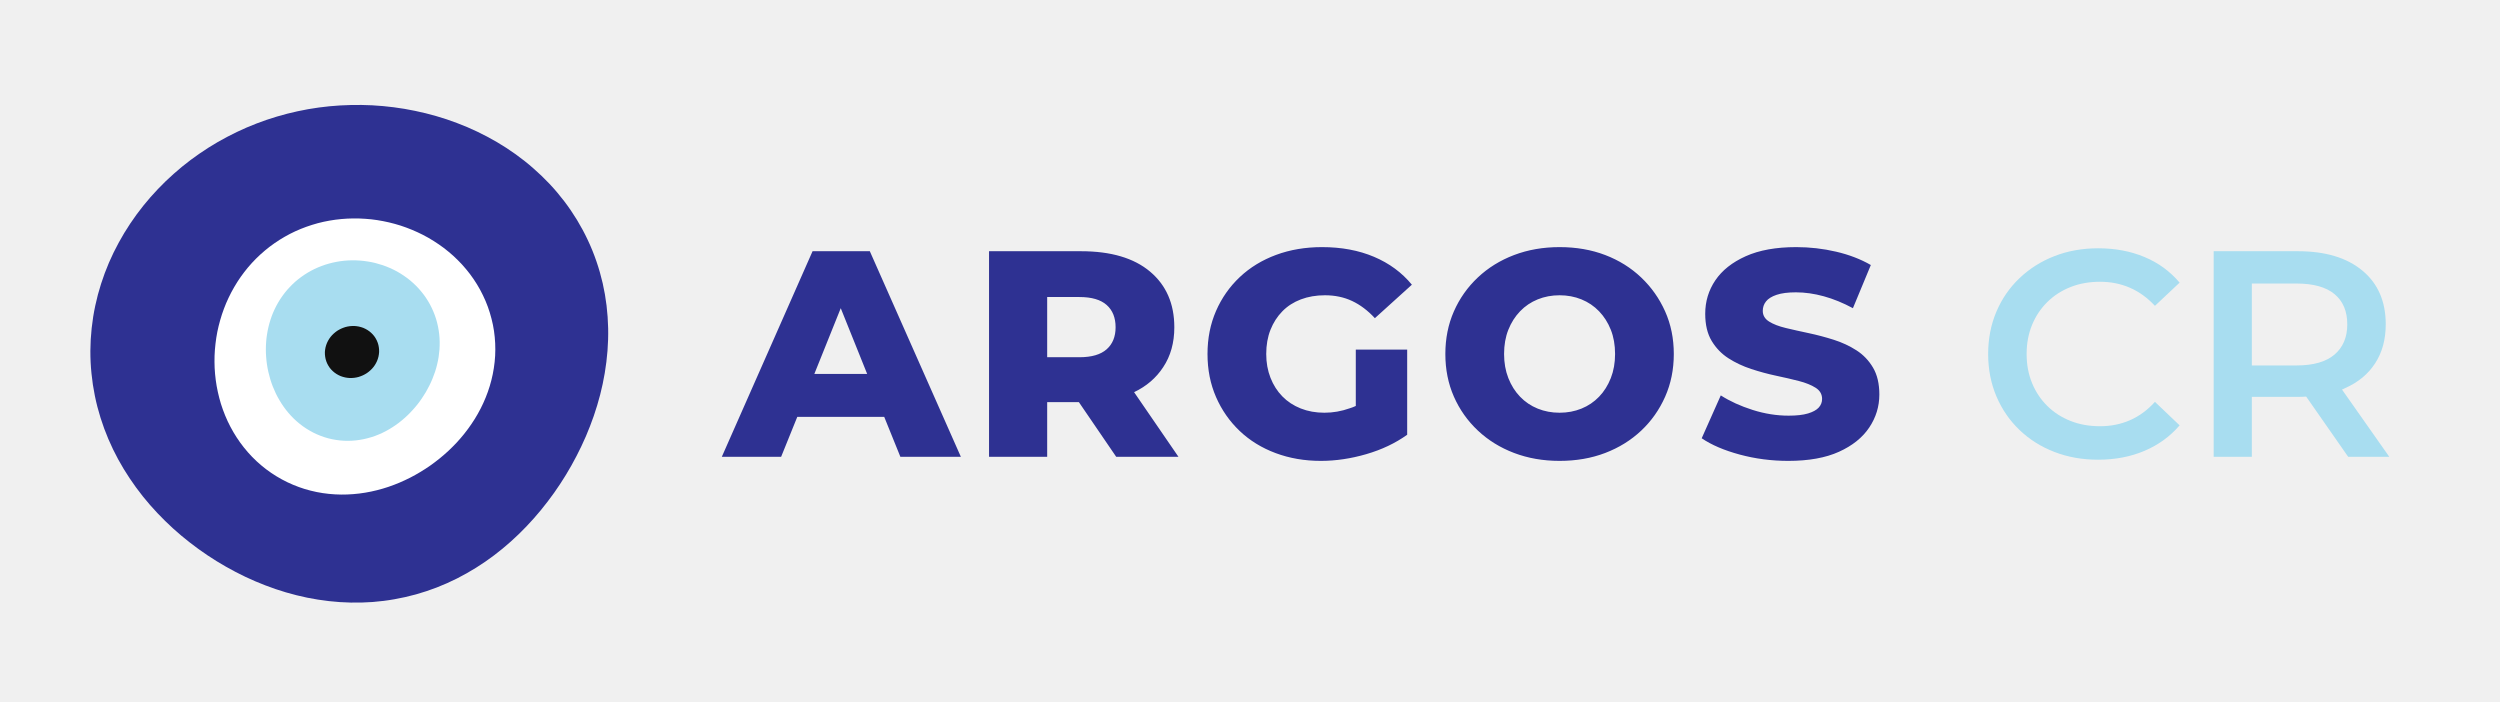
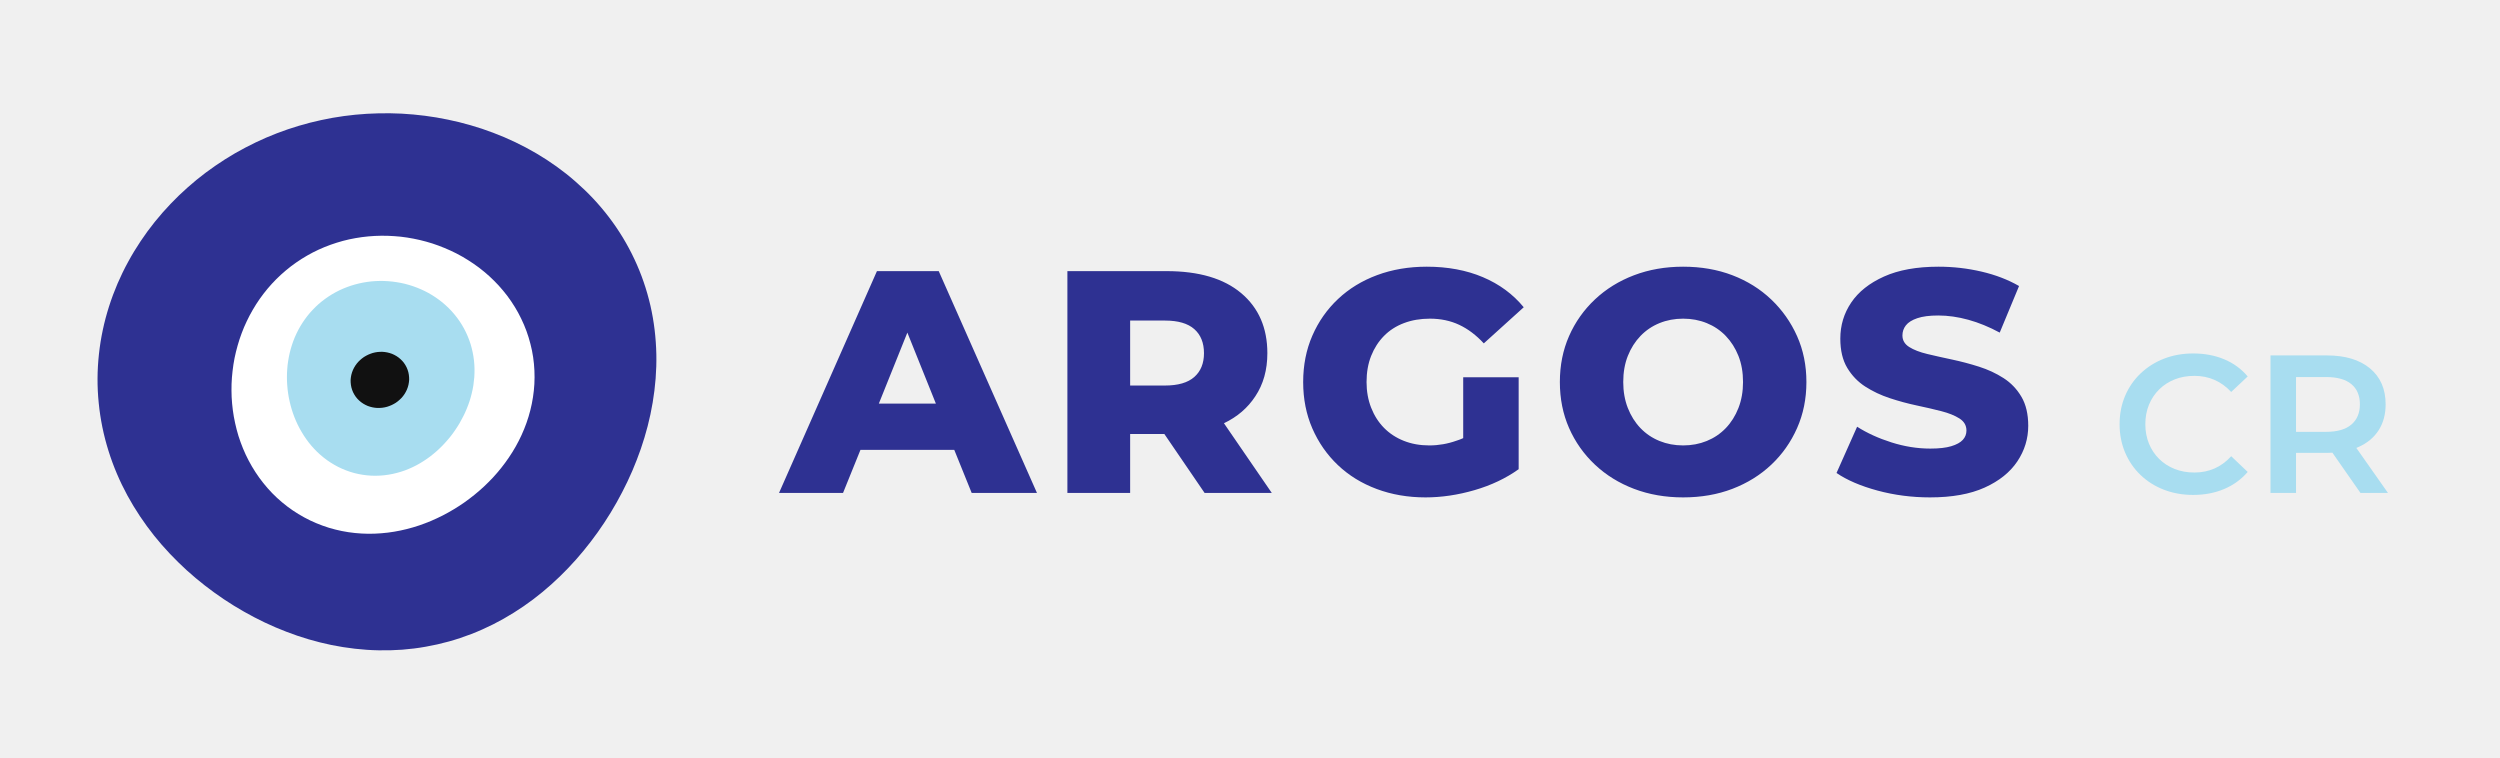
- <svg xmlns="http://www.w3.org/2000/svg" viewBox="0 0 613 172" width="613" height="172" role="img" aria-label="ARGOS CR">
+ <svg xmlns="http://www.w3.org/2000/svg" viewBox="0 0 568 172" width="568" height="172" role="img" aria-label="ARGOS CR">
  <path fill="#2E3192" d="M148.96 86.00C148.82 87.83 148.59 89.65 148.29 91.45C147.99 93.25 147.61 95.03 147.16 96.78C146.71 98.54 146.18 100.27 145.60 101.97C145.01 103.67 144.36 105.34 143.66 106.98C142.95 108.63 142.18 110.24 141.36 111.82C140.55 113.40 139.67 114.94 138.75 116.46C137.83 117.97 136.85 119.45 135.83 120.89C134.80 122.33 133.73 123.74 132.60 125.11C131.48 126.47 130.31 127.80 129.08 129.08C127.86 130.36 126.58 131.60 125.26 132.78C123.93 133.97 122.56 135.10 121.13 136.18C119.71 137.25 118.24 138.27 116.72 139.21C115.21 140.16 113.64 141.04 112.04 141.85C110.44 142.65 108.80 143.39 107.12 144.04C105.45 144.68 103.74 145.26 102.01 145.74C100.28 146.22 98.51 146.62 96.74 146.93C94.97 147.25 93.18 147.47 91.39 147.61C89.60 147.74 87.79 147.79 86.00 147.75C84.21 147.72 82.41 147.59 80.63 147.39C78.85 147.19 77.07 146.90 75.32 146.55C73.57 146.19 71.83 145.75 70.12 145.25C68.41 144.75 66.72 144.17 65.06 143.53C63.40 142.90 61.76 142.19 60.15 141.43C58.55 140.67 56.97 139.84 55.42 138.96C53.88 138.09 52.36 137.15 50.88 136.16C49.40 135.17 47.95 134.12 46.54 133.02C45.13 131.93 43.76 130.77 42.43 129.57C41.11 128.36 39.82 127.10 38.58 125.79C37.34 124.48 36.15 123.11 35.02 121.70C33.89 120.28 32.81 118.81 31.80 117.29C30.79 115.78 29.84 114.21 28.96 112.60C28.09 110.99 27.28 109.33 26.56 107.63C25.84 105.94 25.20 104.20 24.65 102.44C24.10 100.68 23.63 98.88 23.26 97.06C22.89 95.25 22.61 93.41 22.43 91.56C22.24 89.72 22.15 87.85 22.16 86.00C22.17 84.15 22.28 82.28 22.48 80.44C22.68 78.60 22.97 76.76 23.36 74.95C23.74 73.15 24.22 71.35 24.78 69.60C25.34 67.84 25.99 66.11 26.71 64.42C27.44 62.73 28.24 61.08 29.12 59.48C29.99 57.87 30.94 56.31 31.95 54.80C32.96 53.28 34.04 51.82 35.17 50.41C36.30 49.00 37.50 47.64 38.74 46.34C39.98 45.04 41.27 43.79 42.61 42.61C43.94 41.42 45.33 40.29 46.75 39.22C48.17 38.16 49.64 37.15 51.13 36.20C52.62 35.25 54.16 34.37 55.72 33.55C57.27 32.73 58.87 31.97 60.48 31.27C62.09 30.58 63.73 29.95 65.39 29.38C67.05 28.82 68.73 28.32 70.43 27.88C72.12 27.45 73.84 27.08 75.56 26.77C77.28 26.47 79.02 26.23 80.76 26.06C82.50 25.89 84.25 25.79 86.00 25.75C87.75 25.71 89.51 25.73 91.26 25.82C93.02 25.92 94.78 26.07 96.53 26.30C98.28 26.52 100.03 26.82 101.76 27.18C103.50 27.54 105.23 27.96 106.94 28.46C108.66 28.95 110.36 29.52 112.04 30.16C113.72 30.79 115.39 31.50 117.02 32.28C118.65 33.06 120.26 33.91 121.83 34.83C123.40 35.75 124.94 36.75 126.43 37.82C127.92 38.89 129.37 40.03 130.75 41.25C132.14 42.46 133.48 43.74 134.75 45.09C136.02 46.44 137.23 47.87 138.35 49.34C139.48 50.82 140.53 52.37 141.50 53.96C142.46 55.55 143.35 57.20 144.14 58.89C144.93 60.57 145.64 62.31 146.24 64.07C146.85 65.83 147.36 67.64 147.78 69.45C148.19 71.26 148.51 73.10 148.73 74.94C148.95 76.78 149.08 78.63 149.12 80.48C149.16 82.32 149.10 84.17 148.96 86.00Z" />
  <path fill="#FFFFFF" d="M121.41 87.24C121.35 88.25 121.25 89.26 121.09 90.26C120.94 91.25 120.74 92.24 120.49 93.21C120.25 94.18 119.95 95.14 119.62 96.08C119.29 97.02 118.91 97.94 118.50 98.84C118.09 99.74 117.64 100.62 117.15 101.48C116.67 102.33 116.15 103.17 115.60 103.97C115.06 104.78 114.47 105.56 113.87 106.32C113.27 107.08 112.63 107.81 111.98 108.52C111.32 109.22 110.64 109.90 109.94 110.56C109.24 111.21 108.51 111.84 107.77 112.44C107.02 113.04 106.26 113.62 105.48 114.17C104.69 114.72 103.89 115.24 103.07 115.73C102.25 116.23 101.41 116.69 100.56 117.13C99.70 117.56 98.83 117.97 97.94 118.35C97.05 118.72 96.15 119.07 95.23 119.38C94.31 119.69 93.38 119.96 92.43 120.20C91.49 120.44 90.53 120.64 89.56 120.80C88.59 120.96 87.61 121.09 86.62 121.16C85.63 121.24 84.64 121.28 83.64 121.27C82.65 121.26 81.65 121.20 80.65 121.10C79.65 121.00 78.65 120.85 77.67 120.65C76.68 120.45 75.70 120.20 74.73 119.91C73.76 119.61 72.80 119.26 71.87 118.87C70.93 118.48 70.01 118.04 69.12 117.55C68.23 117.07 67.35 116.53 66.51 115.96C65.67 115.39 64.85 114.77 64.07 114.11C63.29 113.46 62.54 112.76 61.83 112.03C61.12 111.30 60.45 110.53 59.81 109.73C59.18 108.94 58.58 108.11 58.03 107.26C57.48 106.41 56.96 105.53 56.49 104.63C56.02 103.74 55.59 102.82 55.21 101.89C54.83 100.96 54.48 100.00 54.18 99.05C53.89 98.09 53.63 97.11 53.42 96.14C53.20 95.16 53.03 94.17 52.90 93.19C52.77 92.20 52.68 91.20 52.63 90.21C52.59 89.22 52.58 88.23 52.61 87.24C52.65 86.25 52.72 85.26 52.84 84.28C52.95 83.30 53.10 82.33 53.29 81.36C53.49 80.40 53.72 79.44 53.99 78.50C54.26 77.55 54.56 76.62 54.91 75.70C55.25 74.78 55.64 73.87 56.06 72.99C56.48 72.10 56.94 71.23 57.43 70.39C57.92 69.54 58.45 68.71 59.01 67.91C59.58 67.11 60.17 66.33 60.80 65.58C61.43 64.83 62.10 64.10 62.79 63.41C63.48 62.72 64.21 62.06 64.96 61.43C65.71 60.80 66.49 60.20 67.30 59.64C68.10 59.08 68.93 58.56 69.78 58.07C70.63 57.58 71.50 57.13 72.39 56.72C73.28 56.31 74.19 55.94 75.11 55.61C76.03 55.28 76.97 54.99 77.91 54.73C78.85 54.48 79.81 54.27 80.78 54.10C81.74 53.93 82.71 53.80 83.69 53.71C84.66 53.62 85.64 53.57 86.62 53.56C87.60 53.55 88.58 53.58 89.56 53.65C90.54 53.71 91.52 53.82 92.49 53.97C93.46 54.12 94.43 54.31 95.38 54.53C96.34 54.76 97.30 55.02 98.24 55.32C99.18 55.63 100.11 55.97 101.02 56.35C101.94 56.73 102.85 57.15 103.73 57.60C104.62 58.06 105.49 58.55 106.33 59.09C107.18 59.62 108.01 60.19 108.81 60.79C109.61 61.40 110.39 62.05 111.14 62.72C111.88 63.40 112.60 64.12 113.29 64.86C113.97 65.61 114.62 66.39 115.24 67.20C115.85 68.01 116.43 68.86 116.96 69.73C117.49 70.59 117.98 71.49 118.42 72.41C118.87 73.33 119.27 74.27 119.62 75.23C119.97 76.19 120.27 77.17 120.52 78.16C120.78 79.14 120.98 80.15 121.13 81.16C121.28 82.16 121.37 83.18 121.42 84.20C121.47 85.21 121.46 86.23 121.41 87.24Z" />
  <path fill="#A8DDF0" d="M107.76 85.69C107.71 86.31 107.64 86.93 107.55 87.55C107.45 88.16 107.33 88.77 107.18 89.37C107.04 89.97 106.87 90.56 106.68 91.15C106.49 91.73 106.27 92.31 106.04 92.87C105.81 93.44 105.56 93.99 105.28 94.54C105.01 95.08 104.72 95.62 104.42 96.14C104.11 96.67 103.78 97.18 103.44 97.68C103.10 98.19 102.74 98.68 102.36 99.16C101.98 99.63 101.59 100.10 101.17 100.55C100.76 101.01 100.34 101.45 99.89 101.87C99.44 102.30 98.98 102.71 98.50 103.10C98.03 103.50 97.53 103.88 97.02 104.23C96.50 104.59 95.98 104.93 95.43 105.25C94.89 105.57 94.33 105.87 93.75 106.14C93.18 106.41 92.59 106.66 91.99 106.88C91.39 107.10 90.77 107.29 90.15 107.45C89.52 107.62 88.89 107.75 88.25 107.85C87.61 107.95 86.96 108.03 86.31 108.06C85.66 108.10 85.00 108.10 84.35 108.07C83.70 108.04 83.04 107.97 82.40 107.87C81.75 107.77 81.11 107.64 80.47 107.47C79.84 107.30 79.21 107.10 78.60 106.86C77.99 106.63 77.39 106.36 76.81 106.07C76.23 105.77 75.66 105.44 75.11 105.09C74.56 104.74 74.03 104.36 73.52 103.95C73.02 103.55 72.53 103.12 72.06 102.67C71.60 102.22 71.16 101.75 70.74 101.26C70.32 100.77 69.93 100.26 69.56 99.74C69.19 99.22 68.85 98.69 68.53 98.14C68.20 97.60 67.91 97.04 67.63 96.47C67.36 95.91 67.11 95.33 66.88 94.75C66.66 94.17 66.45 93.58 66.27 92.98C66.09 92.39 65.94 91.79 65.80 91.19C65.66 90.58 65.55 89.98 65.46 89.37C65.37 88.76 65.30 88.14 65.26 87.53C65.21 86.92 65.19 86.30 65.19 85.69C65.19 85.08 65.21 84.46 65.26 83.85C65.30 83.24 65.37 82.62 65.47 82.01C65.56 81.41 65.68 80.80 65.82 80.20C65.96 79.60 66.13 79.00 66.32 78.41C66.51 77.82 66.72 77.24 66.96 76.67C67.21 76.10 67.47 75.53 67.76 74.98C68.05 74.43 68.37 73.89 68.71 73.36C69.05 72.84 69.41 72.33 69.80 71.83C70.18 71.34 70.59 70.86 71.03 70.41C71.46 69.95 71.91 69.51 72.38 69.09C72.85 68.68 73.35 68.28 73.86 67.91C74.37 67.54 74.90 67.19 75.44 66.86C75.98 66.54 76.54 66.24 77.11 65.96C77.68 65.69 78.27 65.44 78.86 65.22C79.45 64.99 80.06 64.80 80.67 64.63C81.28 64.46 81.90 64.32 82.52 64.20C83.14 64.08 83.78 64.00 84.41 63.93C85.04 63.87 85.67 63.84 86.31 63.83C86.95 63.82 87.58 63.84 88.22 63.89C88.85 63.93 89.49 64.01 90.12 64.11C90.75 64.20 91.37 64.33 91.99 64.48C92.61 64.64 93.23 64.82 93.83 65.02C94.44 65.23 95.04 65.46 95.62 65.72C96.21 65.98 96.79 66.26 97.35 66.57C97.91 66.88 98.46 67.22 98.99 67.58C99.52 67.94 100.04 68.33 100.54 68.73C101.03 69.14 101.51 69.58 101.97 70.03C102.43 70.48 102.86 70.96 103.27 71.46C103.68 71.95 104.07 72.47 104.43 73.00C104.79 73.53 105.12 74.09 105.43 74.65C105.74 75.22 106.01 75.80 106.26 76.39C106.51 76.98 106.73 77.58 106.92 78.19C107.11 78.80 107.26 79.42 107.39 80.04C107.52 80.66 107.62 81.29 107.69 81.92C107.76 82.55 107.80 83.18 107.81 83.81C107.82 84.44 107.80 85.07 107.76 85.69Z" />
  <path fill="#111111" d="M92.96 86.31C92.95 86.50 92.93 86.70 92.90 86.89C92.88 87.08 92.84 87.27 92.80 87.45C92.76 87.64 92.70 87.83 92.64 88.01C92.58 88.19 92.52 88.37 92.44 88.54C92.37 88.72 92.28 88.89 92.19 89.05C92.10 89.22 92.00 89.38 91.90 89.54C91.80 89.70 91.69 89.85 91.57 90.00C91.46 90.14 91.34 90.28 91.21 90.42C91.08 90.56 90.95 90.69 90.81 90.81C90.68 90.94 90.54 91.06 90.39 91.17C90.25 91.29 90.10 91.39 89.94 91.50C89.79 91.60 89.63 91.69 89.47 91.78C89.31 91.87 89.15 91.96 88.98 92.03C88.81 92.11 88.64 92.18 88.47 92.24C88.30 92.31 88.12 92.37 87.95 92.42C87.77 92.47 87.59 92.51 87.41 92.55C87.23 92.58 87.05 92.61 86.86 92.64C86.68 92.66 86.50 92.68 86.31 92.68C86.12 92.69 85.94 92.69 85.75 92.69C85.57 92.68 85.38 92.66 85.19 92.64C85.01 92.62 84.82 92.59 84.64 92.55C84.45 92.51 84.27 92.47 84.09 92.41C83.91 92.36 83.73 92.30 83.55 92.23C83.37 92.16 83.20 92.08 83.03 91.99C82.86 91.91 82.69 91.81 82.53 91.71C82.36 91.61 82.21 91.50 82.05 91.38C81.90 91.27 81.75 91.14 81.61 91.01C81.47 90.88 81.33 90.74 81.20 90.60C81.07 90.45 80.95 90.30 80.83 90.15C80.72 89.99 80.61 89.83 80.51 89.66C80.41 89.49 80.32 89.32 80.23 89.14C80.15 88.97 80.08 88.79 80.01 88.60C79.94 88.42 79.89 88.23 79.84 88.04C79.79 87.85 79.75 87.66 79.73 87.47C79.70 87.28 79.68 87.08 79.67 86.89C79.66 86.70 79.66 86.50 79.66 86.31C79.67 86.12 79.69 85.92 79.72 85.73C79.74 85.54 79.78 85.35 79.82 85.17C79.86 84.98 79.92 84.79 79.98 84.61C80.04 84.43 80.10 84.25 80.18 84.08C80.25 83.90 80.34 83.73 80.43 83.57C80.52 83.40 80.62 83.24 80.72 83.08C80.82 82.92 80.93 82.77 81.05 82.62C81.16 82.48 81.28 82.34 81.41 82.20C81.54 82.06 81.67 81.93 81.81 81.81C81.94 81.68 82.08 81.56 82.23 81.45C82.37 81.33 82.52 81.23 82.68 81.12C82.83 81.02 82.99 80.93 83.15 80.84C83.31 80.75 83.47 80.66 83.64 80.59C83.81 80.51 83.98 80.44 84.15 80.38C84.32 80.31 84.50 80.25 84.67 80.20C84.85 80.15 85.03 80.11 85.21 80.07C85.39 80.04 85.57 80.01 85.76 79.98C85.94 79.96 86.12 79.94 86.31 79.94C86.50 79.93 86.68 79.93 86.87 79.93C87.05 79.94 87.24 79.96 87.43 79.98C87.61 80.00 87.80 80.03 87.98 80.07C88.17 80.11 88.35 80.15 88.53 80.21C88.71 80.26 88.89 80.32 89.07 80.39C89.25 80.46 89.42 80.54 89.59 80.63C89.76 80.71 89.93 80.81 90.09 80.91C90.26 81.01 90.41 81.12 90.57 81.24C90.72 81.35 90.87 81.48 91.01 81.61C91.15 81.74 91.29 81.88 91.42 82.02C91.55 82.17 91.67 82.32 91.79 82.47C91.90 82.63 92.01 82.79 92.11 82.96C92.21 83.13 92.30 83.30 92.39 83.48C92.47 83.65 92.54 83.83 92.61 84.02C92.68 84.20 92.73 84.39 92.78 84.58C92.83 84.77 92.87 84.96 92.89 85.15C92.92 85.34 92.94 85.54 92.95 85.73C92.96 85.92 92.96 86.12 92.96 86.31Z" />
  <path fill="#2E3192" d="M176.992 112.0 199.24 61.6H213.28L235.6 112.0H220.768L216.808 102.208H195.496L191.536 112.0ZM212.632 91.696 206.152 75.568 199.672 91.696ZM242.512 112.0V61.6H265.048Q276.064 61.6 282.004 66.604Q287.944 71.608 287.944 80.248Q287.944 85.936 285.208 90.04Q282.616 94.0 278.08 96.16L288.952 112.0H273.688L264.544 98.608H256.768V112.0ZM256.768 87.592H264.688Q269.152 87.592 271.348 85.648Q273.544 83.704 273.544 80.248Q273.544 76.72 271.348 74.776Q269.152 72.832 264.688 72.832H256.768ZM323.872 113.008Q317.896 113.008 312.784 111.1Q307.672 109.192 303.964 105.664Q300.256 102.136 298.168 97.348Q296.08 92.56 296.08 86.8Q296.08 81.04 298.168 76.252Q300.256 71.464 304.0 67.936Q307.744 64.408 312.892 62.5Q318.04 60.592 324.16 60.592Q331.288 60.592 336.904 62.968Q342.52 65.344 346.192 69.808L337.12 78.016Q334.528 75.208 331.54 73.804Q328.552 72.4 324.88 72.4Q321.64 72.4 318.976 73.408Q316.312 74.416 314.44 76.324Q312.568 78.232 311.524 80.86Q310.48 83.488 310.48 86.8Q310.48 89.968 311.524 92.632Q312.568 95.296 314.44 97.204Q316.312 99.112 318.94 100.156Q321.568 101.2 324.736 101.2Q327.904 101.2 330.928 100.12Q331.648 99.904 332.44 99.544V85.72H345.04V106.6Q340.72 109.696 335.032 111.352Q329.344 113.008 323.872 113.008ZM382.408 113.008Q376.36 113.008 371.248 111.064Q366.136 109.12 362.356 105.556Q358.576 101.992 356.488 97.24Q354.4 92.488 354.4 86.8Q354.4 81.112 356.488 76.36Q358.576 71.608 362.356 68.044Q366.136 64.48 371.248 62.536Q376.36 60.592 382.408 60.592Q388.528 60.592 393.604 62.536Q398.68 64.48 402.424 68.044Q406.168 71.608 408.292 76.36Q410.416 81.112 410.416 86.8Q410.416 92.488 408.292 97.276Q406.168 102.064 402.424 105.592Q398.68 109.12 393.604 111.064Q388.528 113.008 382.408 113.008ZM382.408 101.2Q385.288 101.2 387.772 100.192Q390.256 99.184 392.092 97.276Q393.928 95.368 394.972 92.704Q396.016 90.04 396.016 86.8Q396.016 83.488 394.972 80.86Q393.928 78.232 392.092 76.324Q390.256 74.416 387.772 73.408Q385.288 72.4 382.408 72.4Q379.528 72.4 377.044 73.408Q374.56 74.416 372.724 76.324Q370.888 78.232 369.844 80.86Q368.8 83.488 368.8 86.8Q368.8 90.04 369.844 92.704Q370.888 95.368 372.724 97.276Q374.56 99.184 377.044 100.192Q379.528 101.2 382.408 101.2ZM438.496 113.008Q432.304 113.008 426.58 111.46Q420.856 109.912 417.256 107.464L421.936 96.952Q425.32 99.112 429.748 100.516Q434.176 101.92 438.568 101.92Q441.52 101.92 443.32 101.38Q445.12 100.84 445.948 99.94Q446.776 99.04 446.776 97.816Q446.776 96.088 445.192 95.08Q443.608 94.072 441.088 93.424Q438.568 92.776 435.508 92.128Q432.448 91.48 429.388 90.472Q426.328 89.464 423.808 87.844Q421.288 86.224 419.704 83.596Q418.12 80.968 418.12 76.936Q418.12 72.4 420.604 68.728Q423.088 65.056 428.056 62.824Q433.024 60.592 440.44 60.592Q445.408 60.592 450.196 61.708Q454.984 62.824 458.728 64.984L454.336 75.568Q450.736 73.624 447.208 72.652Q443.68 71.68 440.368 71.68Q437.416 71.68 435.616 72.292Q433.816 72.904 433.024 73.912Q432.232 74.92 432.232 76.216Q432.232 77.872 433.78 78.844Q435.328 79.816 437.884 80.428Q440.44 81.04 443.5 81.688Q446.56 82.336 449.62 83.308Q452.68 84.28 455.2 85.9Q457.72 87.52 459.268 90.148Q460.816 92.776 460.816 96.736Q460.816 101.128 458.332 104.836Q455.848 108.544 450.916 110.776Q445.984 113.008 438.496 113.008Z" />
-   <path fill="#A8DDF0" d="M514.424 112.72Q508.664 112.72 503.732 110.812Q498.8 108.904 495.164 105.412Q491.528 101.92 489.512 97.168Q487.496 92.416 487.496 86.8Q487.496 81.184 489.512 76.432Q491.528 71.68 495.2 68.188Q498.872 64.696 503.768 62.788Q508.664 60.88 514.496 60.88Q520.688 60.88 525.8 63.004Q530.912 65.128 534.44 69.304L528.392 74.992Q525.656 72.04 522.272 70.564Q518.888 69.088 514.928 69.088Q510.968 69.088 507.692 70.384Q504.416 71.68 502.004 74.056Q499.592 76.432 498.26 79.672Q496.928 82.912 496.928 86.8Q496.928 90.688 498.26 93.928Q499.592 97.168 502.004 99.544Q504.416 101.92 507.692 103.216Q510.968 104.512 514.928 104.512Q518.888 104.512 522.272 103.036Q525.656 101.56 528.392 98.536L534.44 104.296Q530.912 108.4 525.8 110.56Q520.688 112.72 514.424 112.72ZM542.792 112.0V61.6H563.456Q573.536 61.6 579.26 66.352Q584.984 71.104 584.984 79.528Q584.984 85.072 582.392 89.068Q579.8 93.064 575.048 95.152Q574.688 95.368 574.256 95.512L585.848 112.0H575.768L565.472 97.24Q564.536 97.312 563.528 97.312H552.152V112.0ZM552.152 89.608H563.096Q569.288 89.608 572.42 86.944Q575.552 84.28 575.552 79.528Q575.552 74.704 572.42 72.112Q569.288 69.52 563.096 69.52H552.152Z" />
+   <path fill="#A8DDF0" d="M498.268 112.446Q494.696 112.446 491.638 111.263Q488.581 110.08 486.326 107.915Q484.072 105.75 482.822 102.804Q481.572 99.858 481.572 96.376Q481.572 92.894 482.822 89.948Q484.072 87.002 486.349 84.837Q488.625 82.672 491.661 81.489Q494.696 80.306 498.312 80.306Q502.151 80.306 505.321 81.622Q508.49 82.939 510.677 85.528L506.928 89.055Q505.231 87.225 503.133 86.31Q501.035 85.395 498.58 85.395Q496.125 85.395 494.094 86.198Q492.063 87.002 490.567 88.475Q489.072 89.948 488.246 91.957Q487.42 93.965 487.42 96.376Q487.42 98.787 488.246 100.795Q489.072 102.804 490.567 104.277Q492.063 105.75 494.094 106.554Q496.125 107.357 498.58 107.357Q501.035 107.357 503.133 106.442Q505.231 105.527 506.928 103.652L510.677 107.224Q508.49 109.768 505.321 111.107Q502.151 112.446 498.268 112.446ZM515.856 112.0V80.752H528.667Q534.917 80.752 538.466 83.698Q542.015 86.644 542.015 91.867Q542.015 95.305 540.408 97.782Q538.801 100.26 535.854 101.554Q535.631 101.688 535.363 101.777L542.55 112.0H536.301L529.917 102.849Q529.337 102.893 528.712 102.893H521.659V112.0ZM521.659 98.117H528.444Q532.283 98.117 534.225 96.465Q536.167 94.814 536.167 91.867Q536.167 88.876 534.225 87.269Q532.283 85.662 528.444 85.662H521.659Z" />
</svg>
